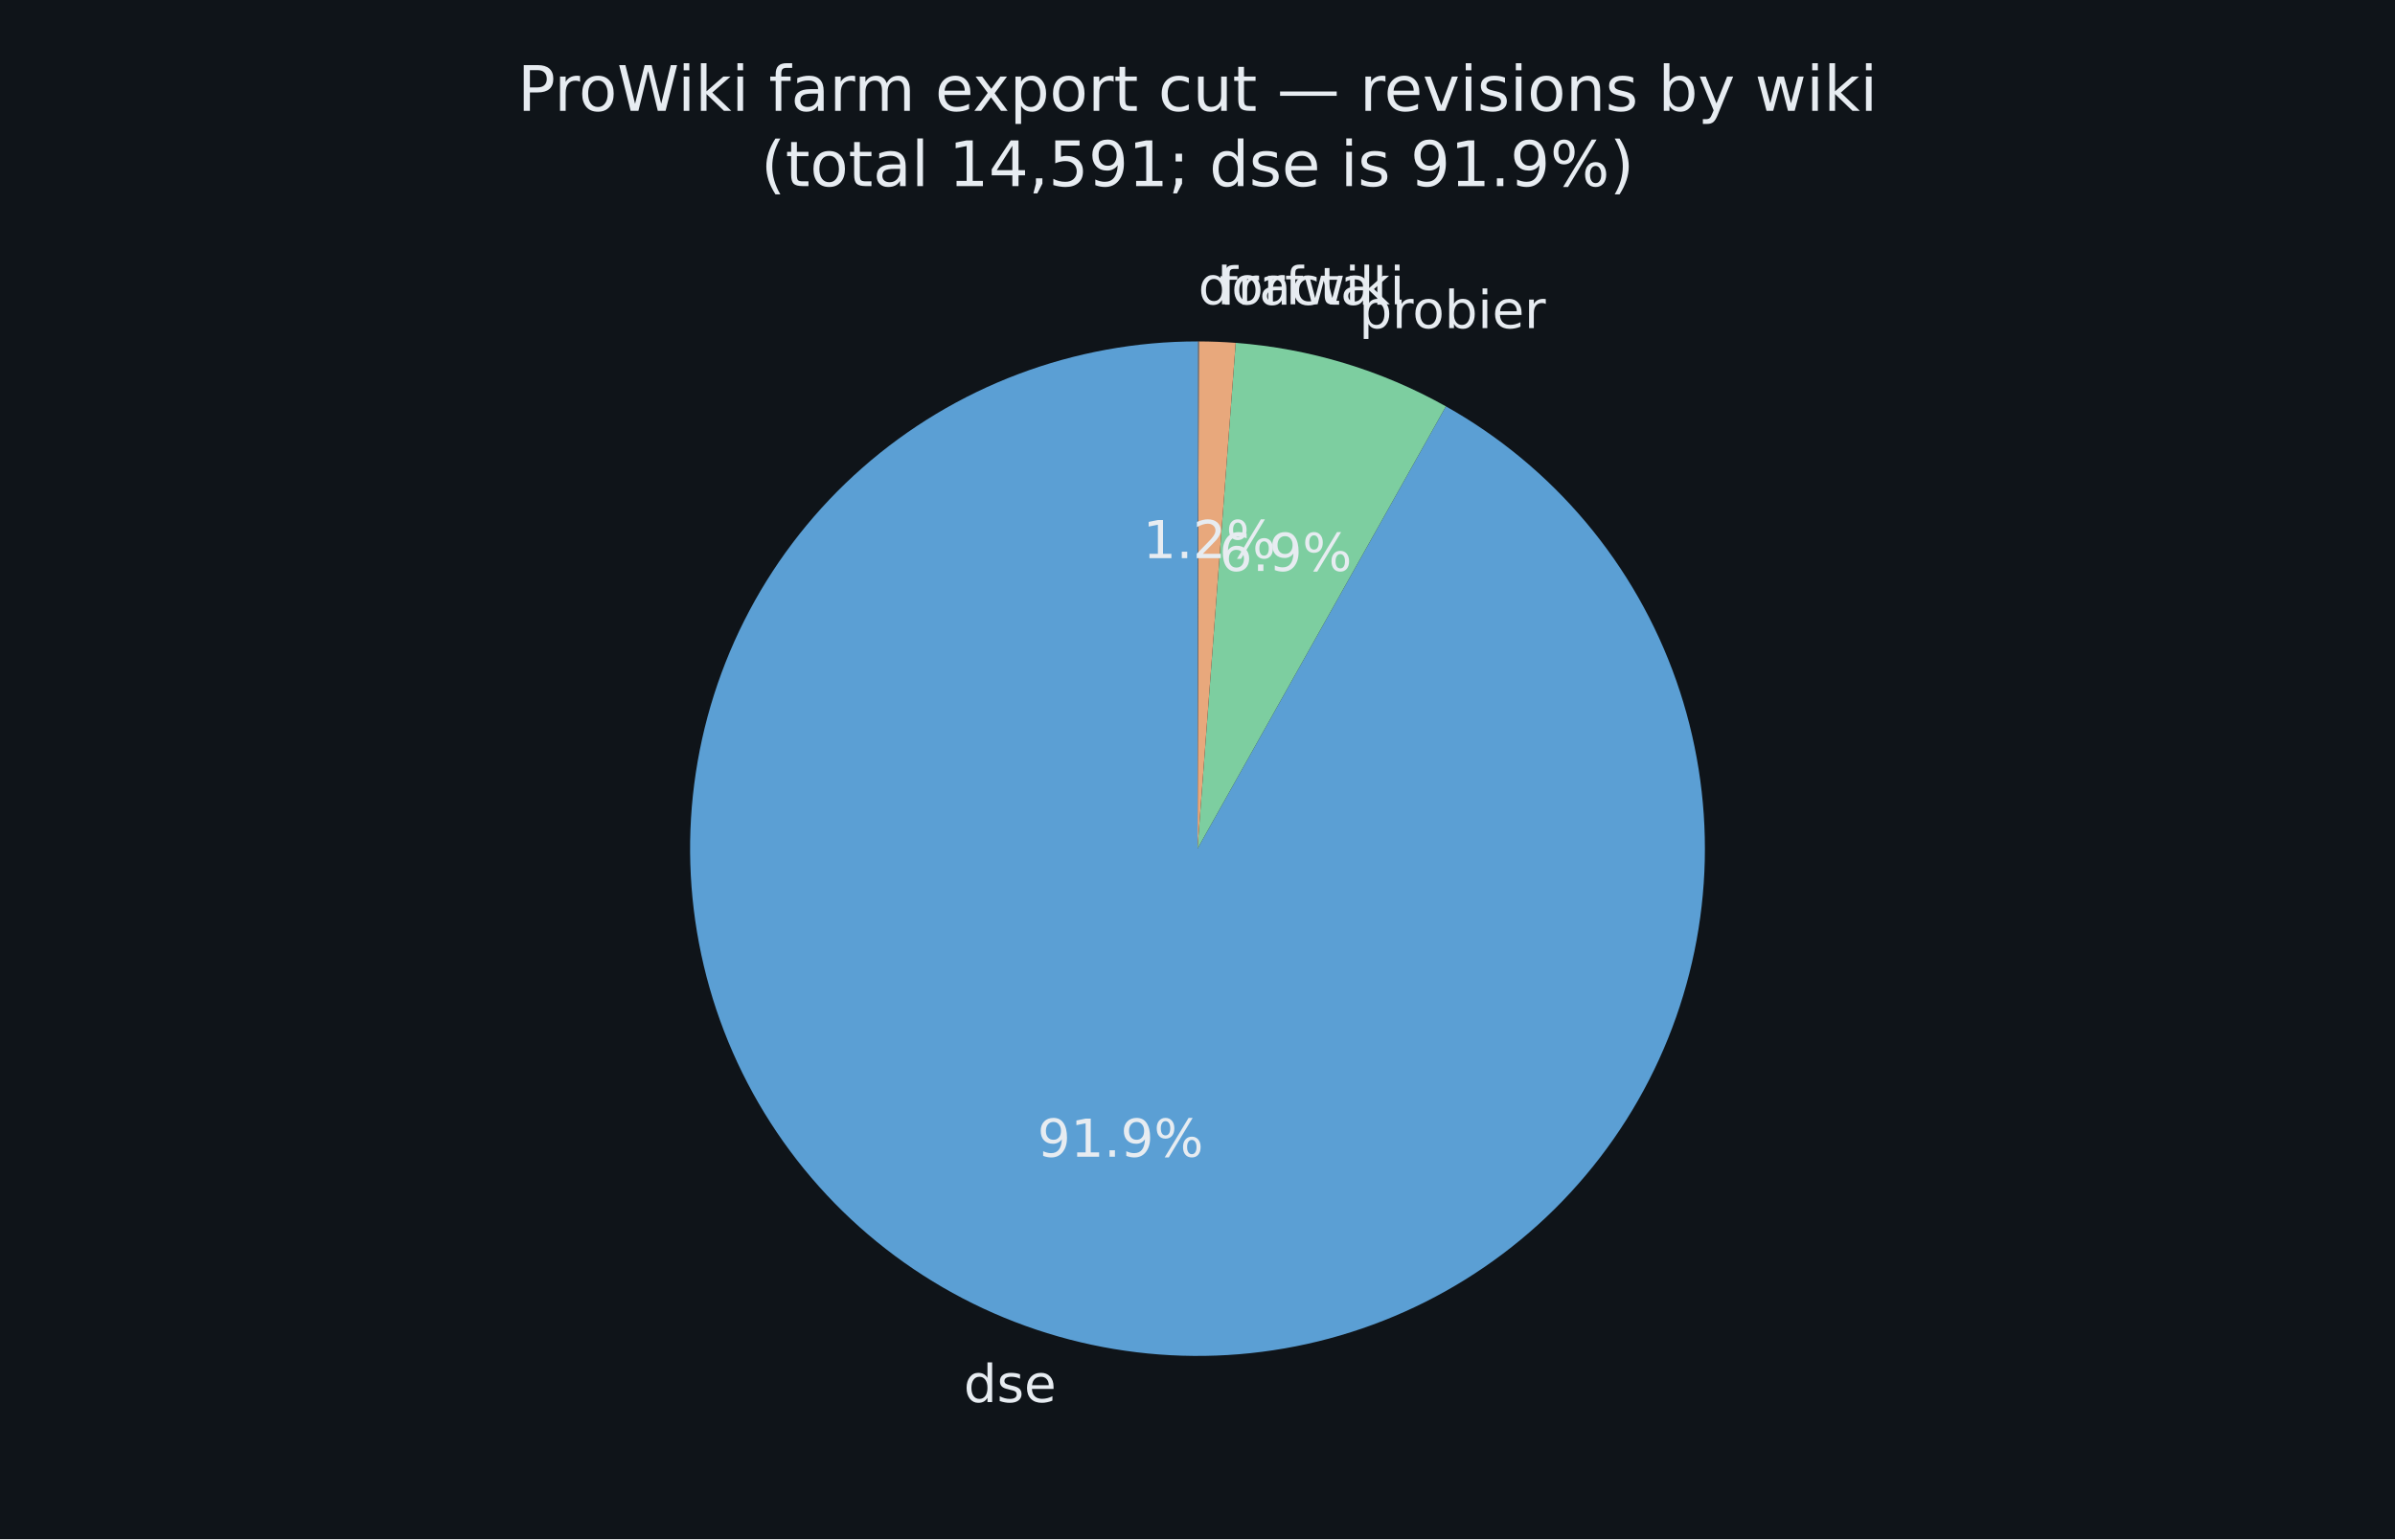
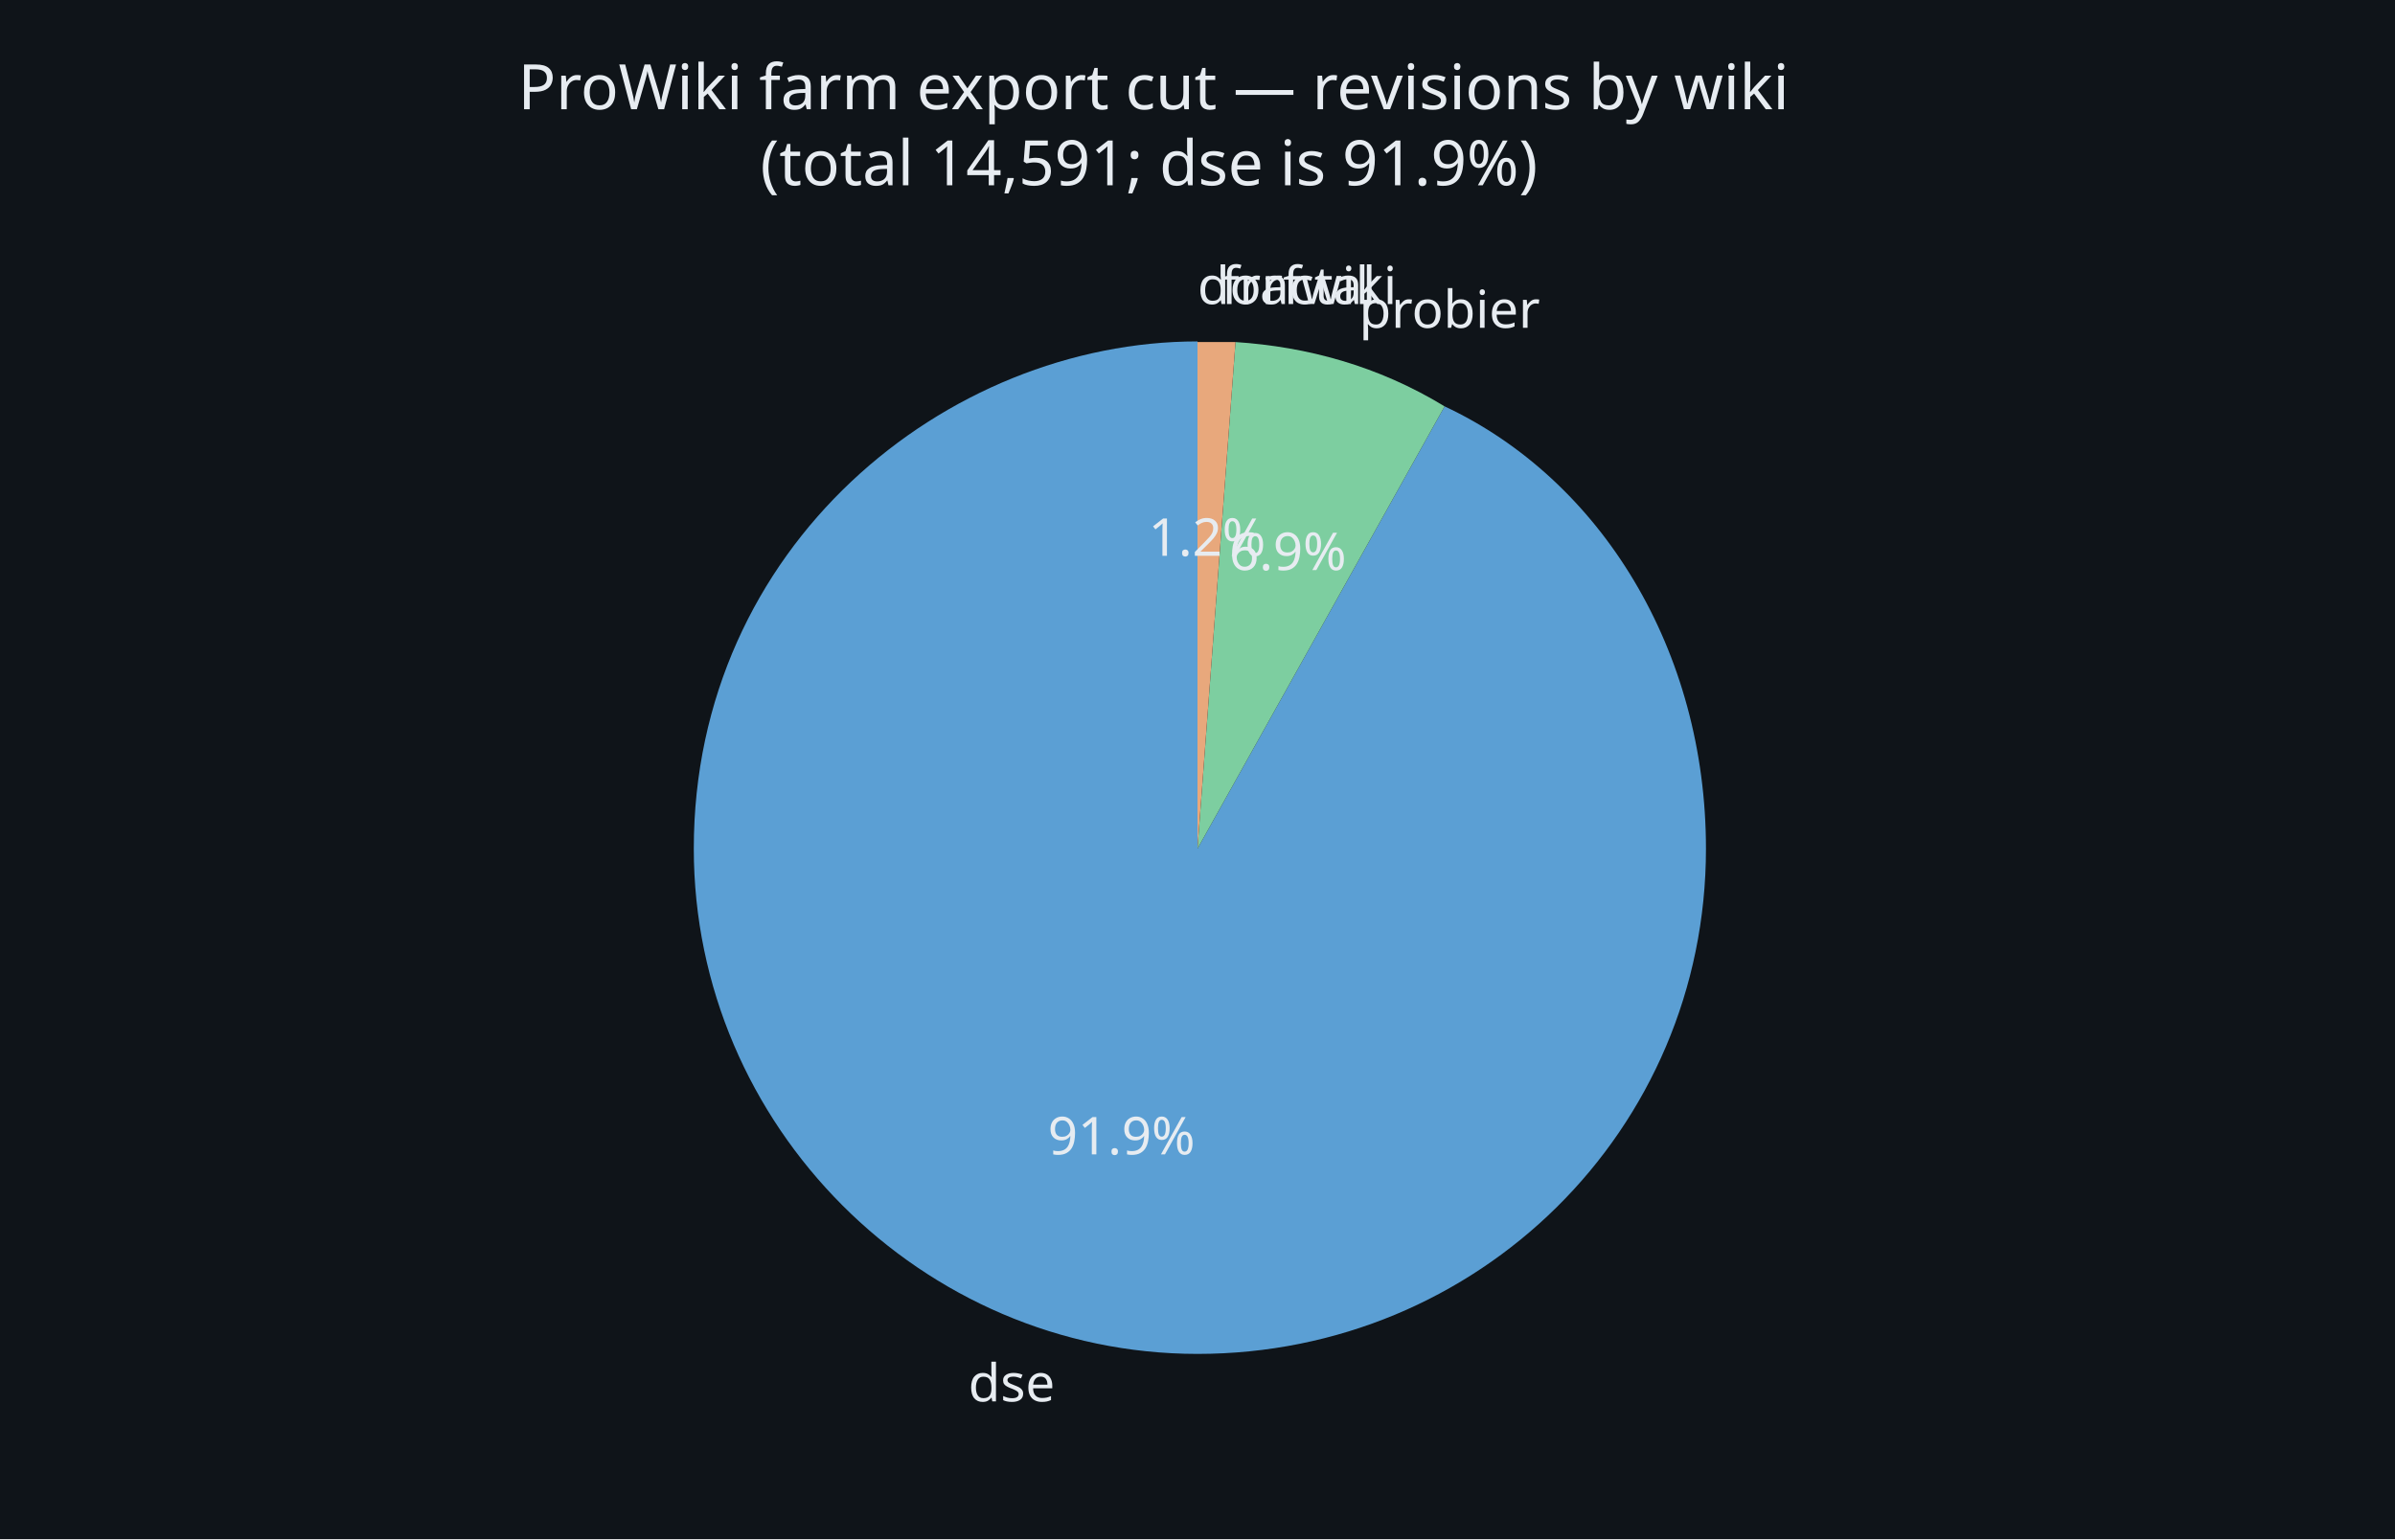
<svg xmlns="http://www.w3.org/2000/svg" width="504pt" height="324pt" viewBox="0 0 504 324" version="1.1">
-   <defs>
-     <style type="text/css">*{stroke-linejoin: round; stroke-linecap: butt}</style>
-   </defs>
-   <g id="figure_1">
-     <g id="patch_1">
-       <path d="M 0 324 L 504 324 L 504 0 L 0 0 z" style="fill: #0f1419" />
-     </g>
-     <g id="axes_1">
-       <g id="patch_2">
-         <path d="M 252 71.869 C 239.126 71.869 226.358 74.198 214.312 78.742 C 202.267 83.285 191.142 89.971 181.476 98.473 C 171.809 106.976 163.76 117.158 157.717 128.525 C 151.674 139.892 147.736 152.26 146.094 165.028 C 144.452 177.797 145.133 190.758 148.103 203.285 C 151.074 215.811 156.285 227.698 163.486 238.37 C 170.686 249.042 179.758 258.324 190.262 265.768 C 200.765 273.211 212.529 278.694 224.984 281.951 C 237.439 285.209 250.381 286.187 263.184 284.838 C 275.987 283.49 288.442 279.837 299.945 274.056 C 311.448 268.276 321.812 260.462 330.534 250.994 C 339.257 241.525 346.195 230.556 351.014 218.619 C 355.834 206.681 358.454 193.969 358.75 181.099 C 359.045 168.228 357.011 155.41 352.745 143.263 C 348.479 131.117 342.051 119.841 333.772 109.982 C 325.493 100.123 315.499 91.842 304.274 85.54 L 252 178.647 z" style="fill: #5b9fd4" />
-       </g>
-       <g id="patch_3">
-         <path d="M 304.274 85.54 C 297.498 81.736 290.327 78.682 282.888 76.435 C 275.45 74.187 267.788 72.758 260.039 72.173 L 252 178.647 z" style="fill: #7dcea0" />
-       </g>
-       <g id="patch_4">
-         <path d="M 260.039 72.173 C 258.748 72.075 257.454 72.001 256.16 71.951 C 254.866 71.9 253.571 71.873 252.276 71.87 L 252 178.647 z" style="fill: #e8a87c" />
-       </g>
-       <g id="patch_5">
-         <path d="M 252.276 71.87 C 252.23 71.87 252.184 71.87 252.138 71.87 C 252.092 71.869 252.046 71.869 252 71.869 L 252 178.647 z" style="fill: #6b7c8d" />
-       </g>
-       <g id="matplotlib.axis_1" />
-       <g id="matplotlib.axis_2" />
-       <g id="text_1">
-         <text style="font-size: 11px; font-family: 'DejaVu Sans', 'Bitstream Vera Sans', 'Computer Modern Sans Serif', 'Lucida Grande', 'Verdana', 'Geneva', 'Lucid', 'Arial', 'Helvetica', 'Avant Garde', sans-serif; text-anchor: end; fill: #e7ecf1" x="222.283" y="295.14" transform="rotate(-0 222.2827 295.1396)">dse</text>
-       </g>
-       <g id="text_2">
-         <text style="font-size: 11px; font-family: 'DejaVu Sans', 'Bitstream Vera Sans', 'Computer Modern Sans Serif', 'Lucid', 'Arial', 'Helvetica', 'Avant Garde', sans-serif; text-anchor: start; fill: #e7ecf1" x="285.977" y="69.071" transform="rotate(-0 285.9769 69.07117)">probier</text>
-       </g>
-       <g id="text_3">
-         <text style="font-size: 11px; font-family: 'DejaVu Sans', 'Bitstream Vera Sans', 'Computer Modern Sans Serif', 'Lucid', 'Arial', 'Helvetica', 'Avant Garde', sans-serif; text-anchor: start; fill: #e7ecf1" x="256.576" y="64.139" transform="rotate(-0 256.5762 64.1387)">fractal</text>
-       </g>
-       <g id="text_4">
-         <text style="font-size: 11px; font-family: 'DejaVu Sans', 'Bitstream Vera Sans', 'Computer Modern Sans Serif', 'Lucid', 'Arial', 'Helvetica', 'Avant Garde', sans-serif; text-anchor: start; fill: #e7ecf1" x="252.152" y="64.05" transform="rotate(-0 252.1517 64.04961)">dorfwiki</text>
-       </g>
-       <g id="text_5">
-         <text style="font-size: 11px; font-family: 'DejaVu Sans', 'Bitstream Vera Sans', 'Computer Modern Sans Serif', 'Lucid', 'Arial', 'Helvetica', 'Avant Garde', sans-serif; text-anchor: middle; fill: #e7ecf1" x="235.791" y="243.487" transform="rotate(-0 235.7906 243.4872)">91.9%</text>
-       </g>
-       <g id="text_6">
-         <text style="font-size: 11px; font-family: 'DejaVu Sans', 'Bitstream Vera Sans', 'Computer Modern Sans Serif', 'Lucid', 'Arial', 'Helvetica', 'Avant Garde', sans-serif; text-anchor: middle; fill: #e7ecf1" x="270.533" y="120.177" transform="rotate(-0 270.5328 120.1772)">6.9%</text>
-       </g>
-       <g id="text_7">
-         <text style="font-size: 11px; font-family: 'DejaVu Sans', 'Bitstream Vera Sans', 'Computer Modern Sans Serif', 'Lucid', 'Arial', 'Helvetica', 'Avant Garde', sans-serif; text-anchor: middle; fill: #e7ecf1" x="254.496" y="117.487" transform="rotate(-0 254.4961 117.4867)">1.2%</text>
-       </g>
-       <g id="text_8">
-         <text style="font-size: 13.2px; font-family: 'DejaVu Sans', 'Bitstream Vera Sans', 'Computer Modern Sans Serif', 'Lucid', 'Arial', 'Helvetica', 'Avant Garde', sans-serif; fill: #e7ecf1" transform="translate(108.9202 23.33135)">ProWiki farm export cut — revisions by wiki</text>
-         <text style="font-size: 13.2px; font-family: 'DejaVu Sans', 'Bitstream Vera Sans', 'Computer Modern Sans Serif', 'Lucid', 'Arial', 'Helvetica', 'Avant Garde', sans-serif; fill: #e7ecf1" transform="translate(160.1239 39.17496)">(total 14,591; dse is 91.9%)</text>
-       </g>
-     </g>
+   <rect width="504" height="324" fill="#0f1419" />
+   <g font-family="sans-serif" fill="#e7ecf1">
+     <path d="M252 178.647 L252 71.869 C199 71.869 146 115 146 178.647 C146 237 194 285 252 285 C311 285 359 238 359 178.647 C359 137 337 101 304 85.54 L252 178.647Z" fill="#5b9fd4" />
+     <path d="M252 178.647 L304 85.54 C290 77 275 73 260 72 L252 178.647Z" fill="#7dcea0" />
+     <path d="M252 178.647 L260 72 C257 72 255 72 252 72Z" fill="#e8a87c" />
+     <path d="M252 178.647 L252 72 L252 178.647Z" fill="#6b7c8d" />
+     <text x="222" y="295" text-anchor="end" font-size="11">dse</text>
+     <text x="286" y="69" font-size="11">probier</text>
+     <text x="257" y="64" font-size="11">fractal</text>
+     <text x="252" y="64" font-size="11">dorfwiki</text>
+     <text x="236" y="243" text-anchor="middle" font-size="11">91.9%</text>
+     <text x="271" y="120" text-anchor="middle" font-size="11">6.9%</text>
+     <text x="254" y="117" text-anchor="middle" font-size="11">1.2%</text>
+     <text x="109" y="23" font-size="13.2">ProWiki farm export cut — revisions by wiki</text>
+     <text x="160" y="39" font-size="13.2">(total 14,591; dse is 91.9%)</text>
  </g>
</svg>
